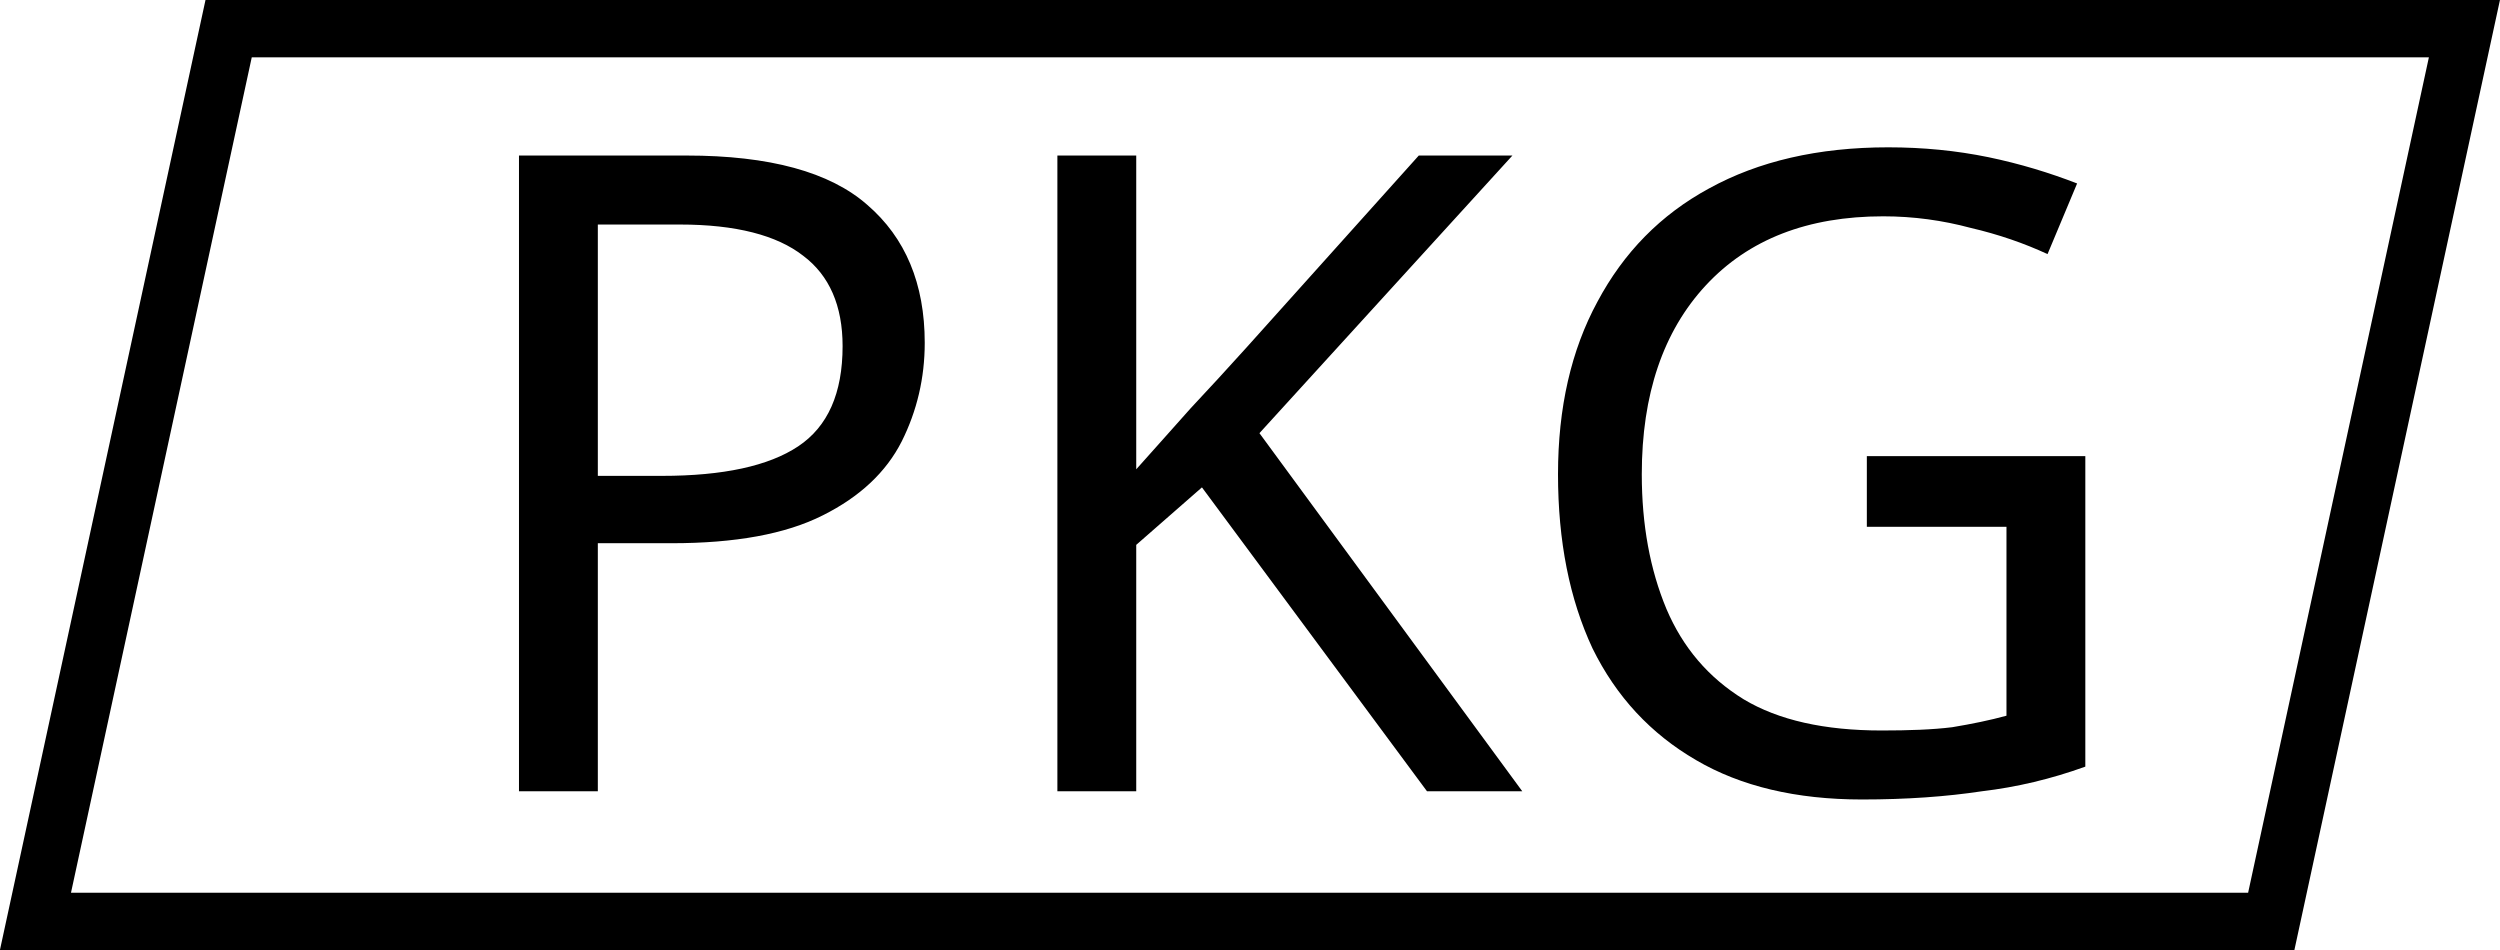
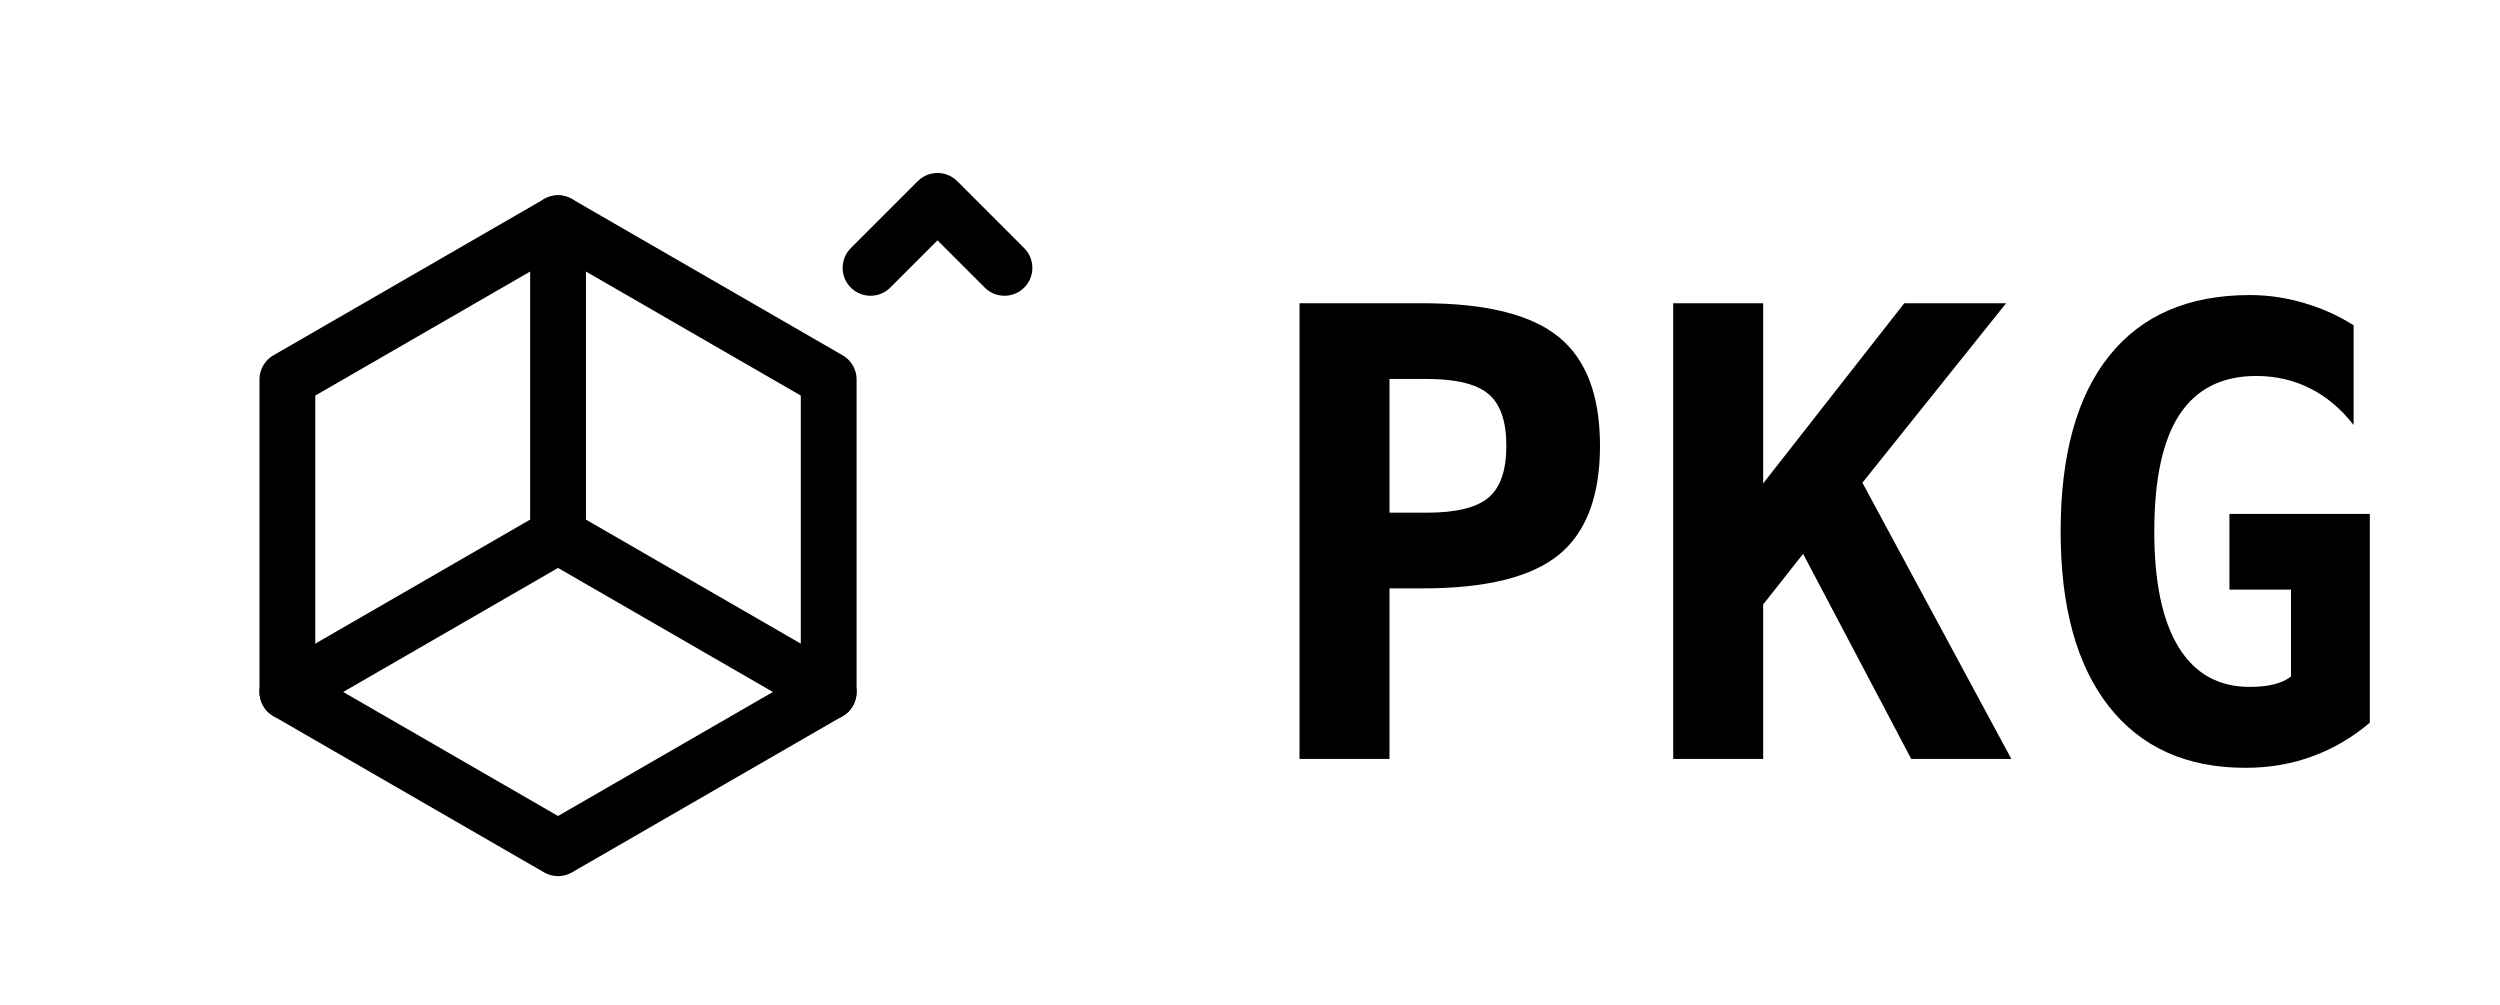
- <svg xmlns="http://www.w3.org/2000/svg" width="23.779mm" height="9.036mm" viewBox="0 0 23.779 9.036" version="1.1" id="svg5">
-   <defs id="defs2" />
-   <g id="layer1" transform="translate(-71.48165,-46.41122)">
-     <text xml:space="preserve" style="font-size:8.467px;fill:#000000;stroke-width:0.265" x="75.589" y="53.939" id="text113">
-       <tspan id="tspan111" style="font-style:normal;font-variant:normal;font-weight:normal;font-stretch:normal;font-size:8.467px;font-family:'Roboto Mono';-inkscape-font-specification:'Roboto Mono';stroke-width:0.265" x="75.589" y="53.939">PKG</tspan>
-     </text>
-     <rect style="fill:none;stroke:#000000;stroke-width:0.558;stroke-opacity:1" id="rect1777" width="21.266" height="8.688" x="83.758" y="47.764" transform="matrix(1,0,-0.2114912,0.9773799,0,0)" />
+ <svg xmlns="http://www.w3.org/2000/svg" width="224" height="90" viewBox="0 0 224 90" version="1.1" id="svg5">
+   <g id="mark" fill="none" stroke="currentColor" stroke-width="5" stroke-linejoin="round" stroke-linecap="round">
+     <path id="cube-outline" d="M 50,20 L 74.25,34 L 74.25,62 L 50,76 L 25.75,62 L 25.75,34 Z" />
+     <path id="cube-edges" d="M 50,48 L 50,20 M 50,48 L 74.25,62 M 50,48 L 25.75,62" />
+     <path id="badge-chevron" d="M 78,24 L 84,18 L 90,24" />
  </g>
+   <text id="wordmark" x="112" y="68" fill="currentColor" style="font-family:'Roboto Mono', monospace; font-weight:700; font-size:56px; letter-spacing:1px">PKG</text>
</svg>
